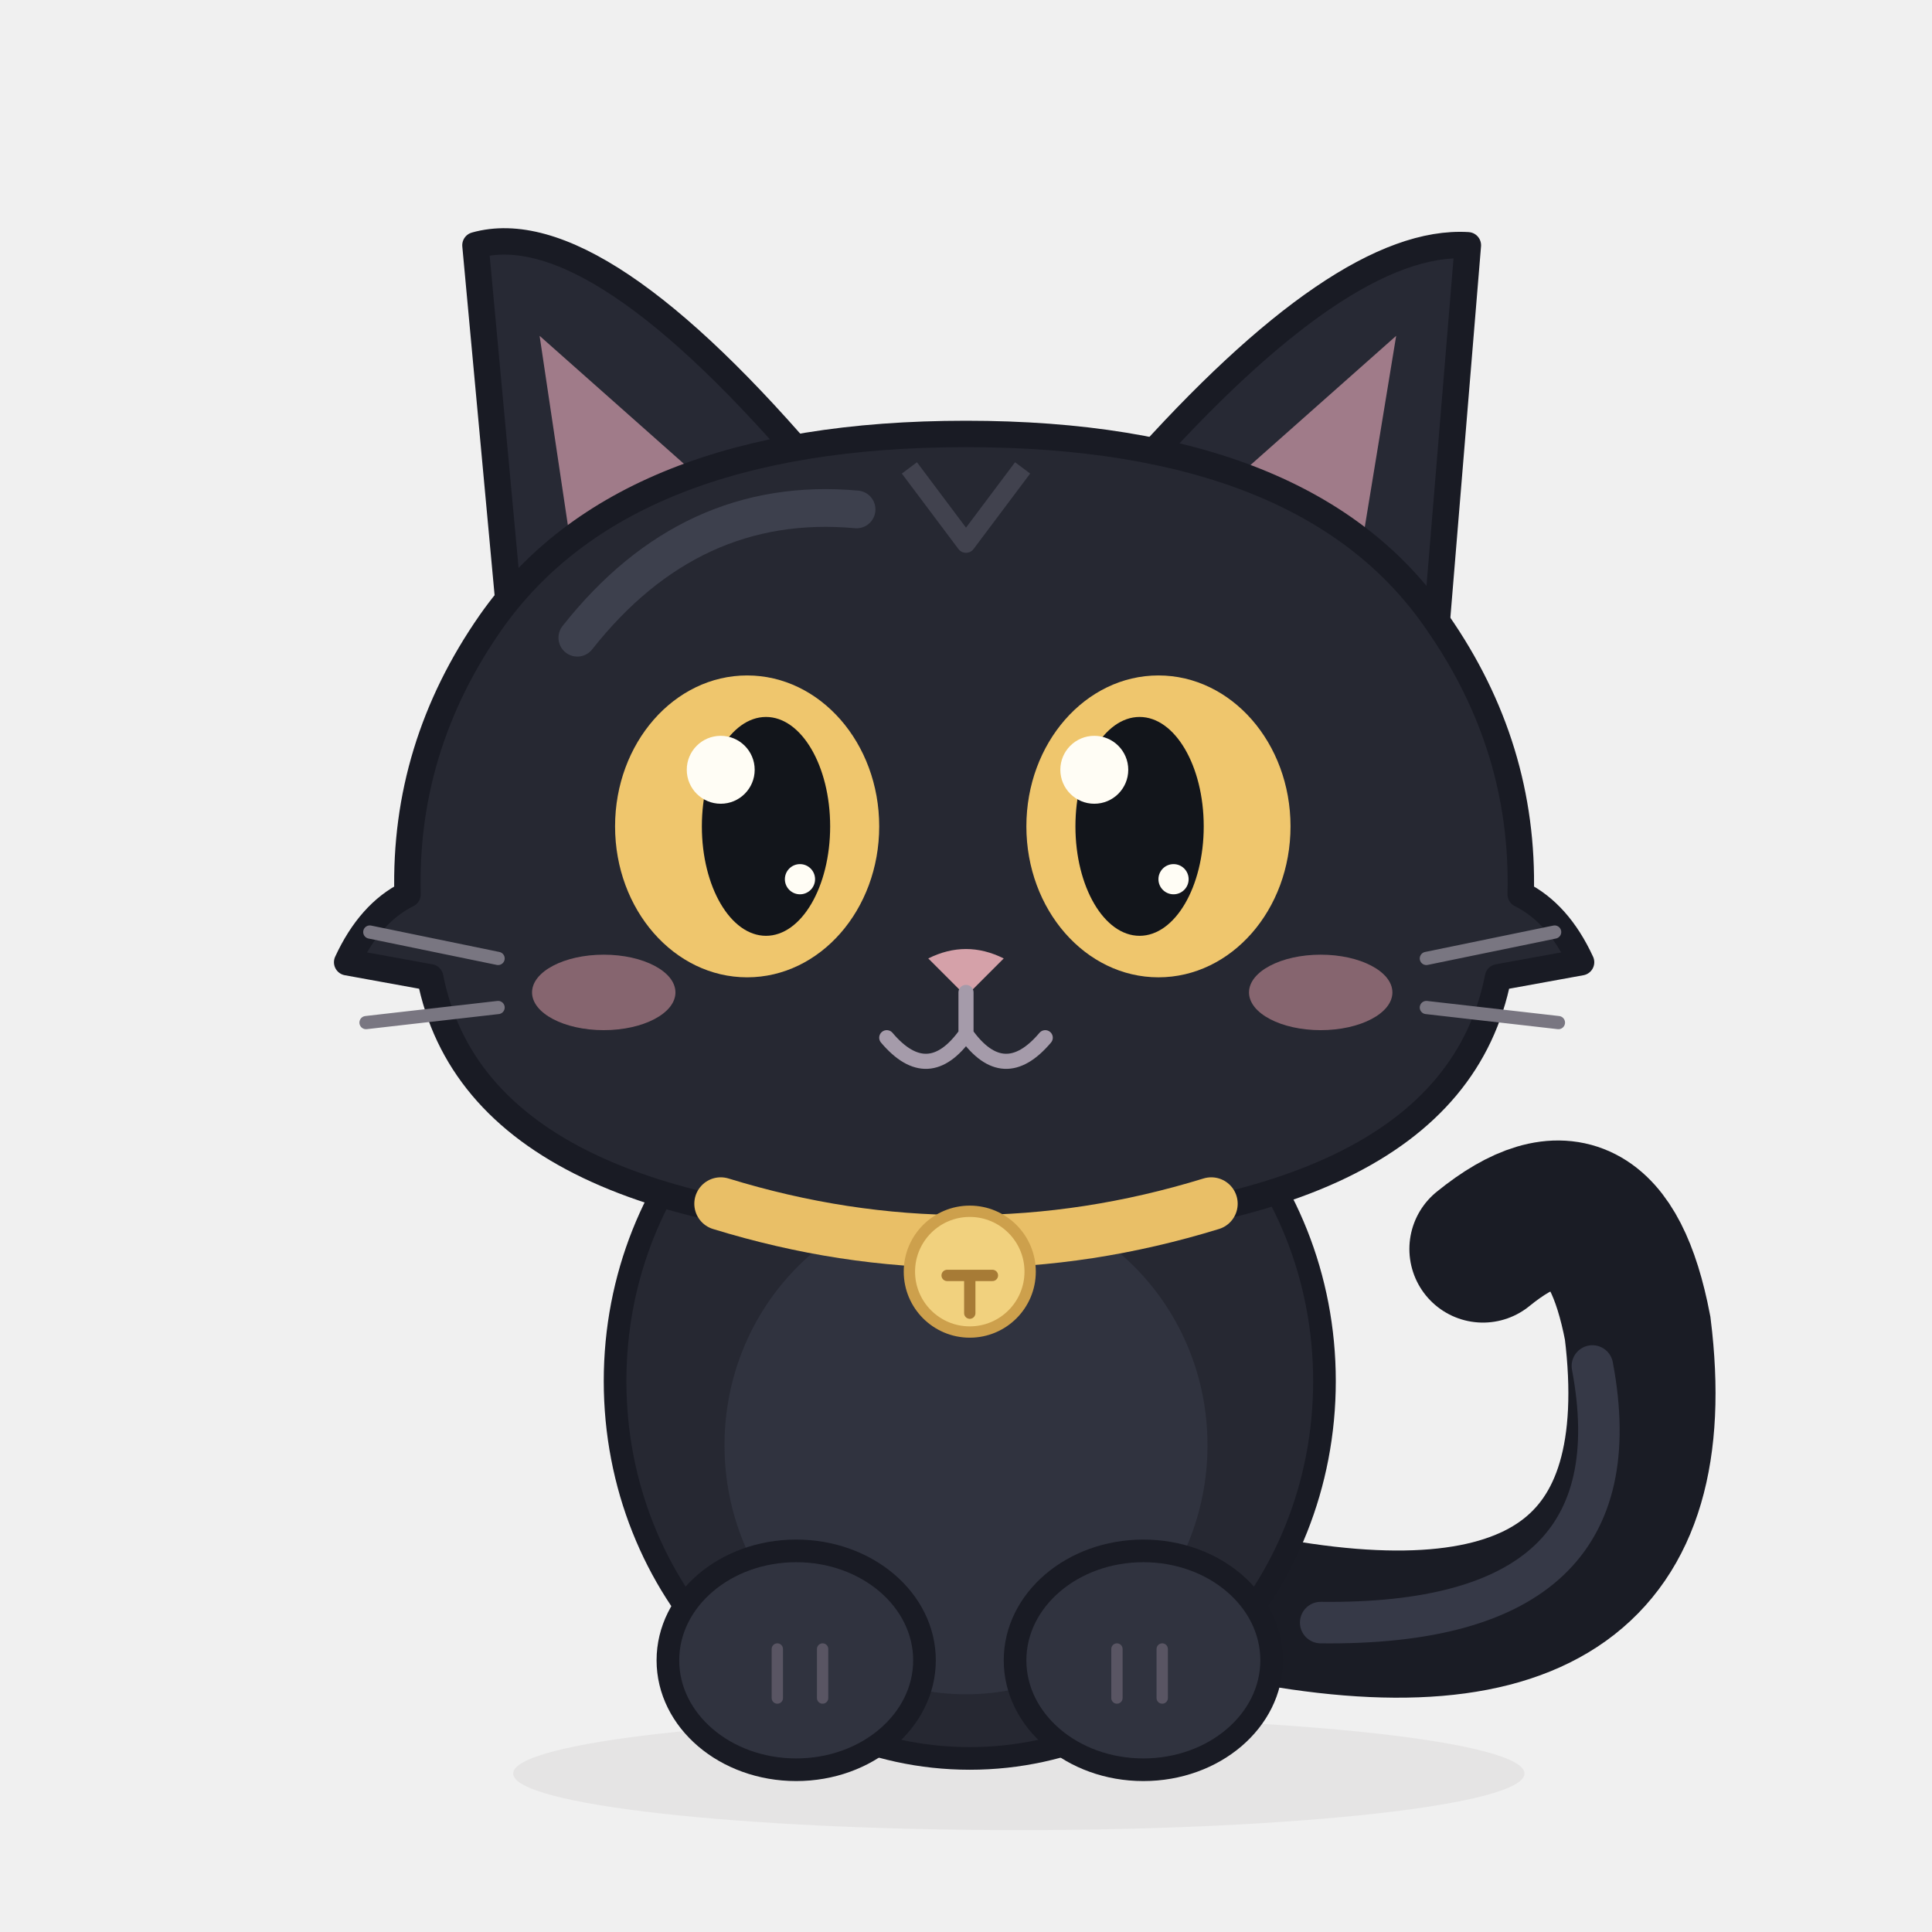
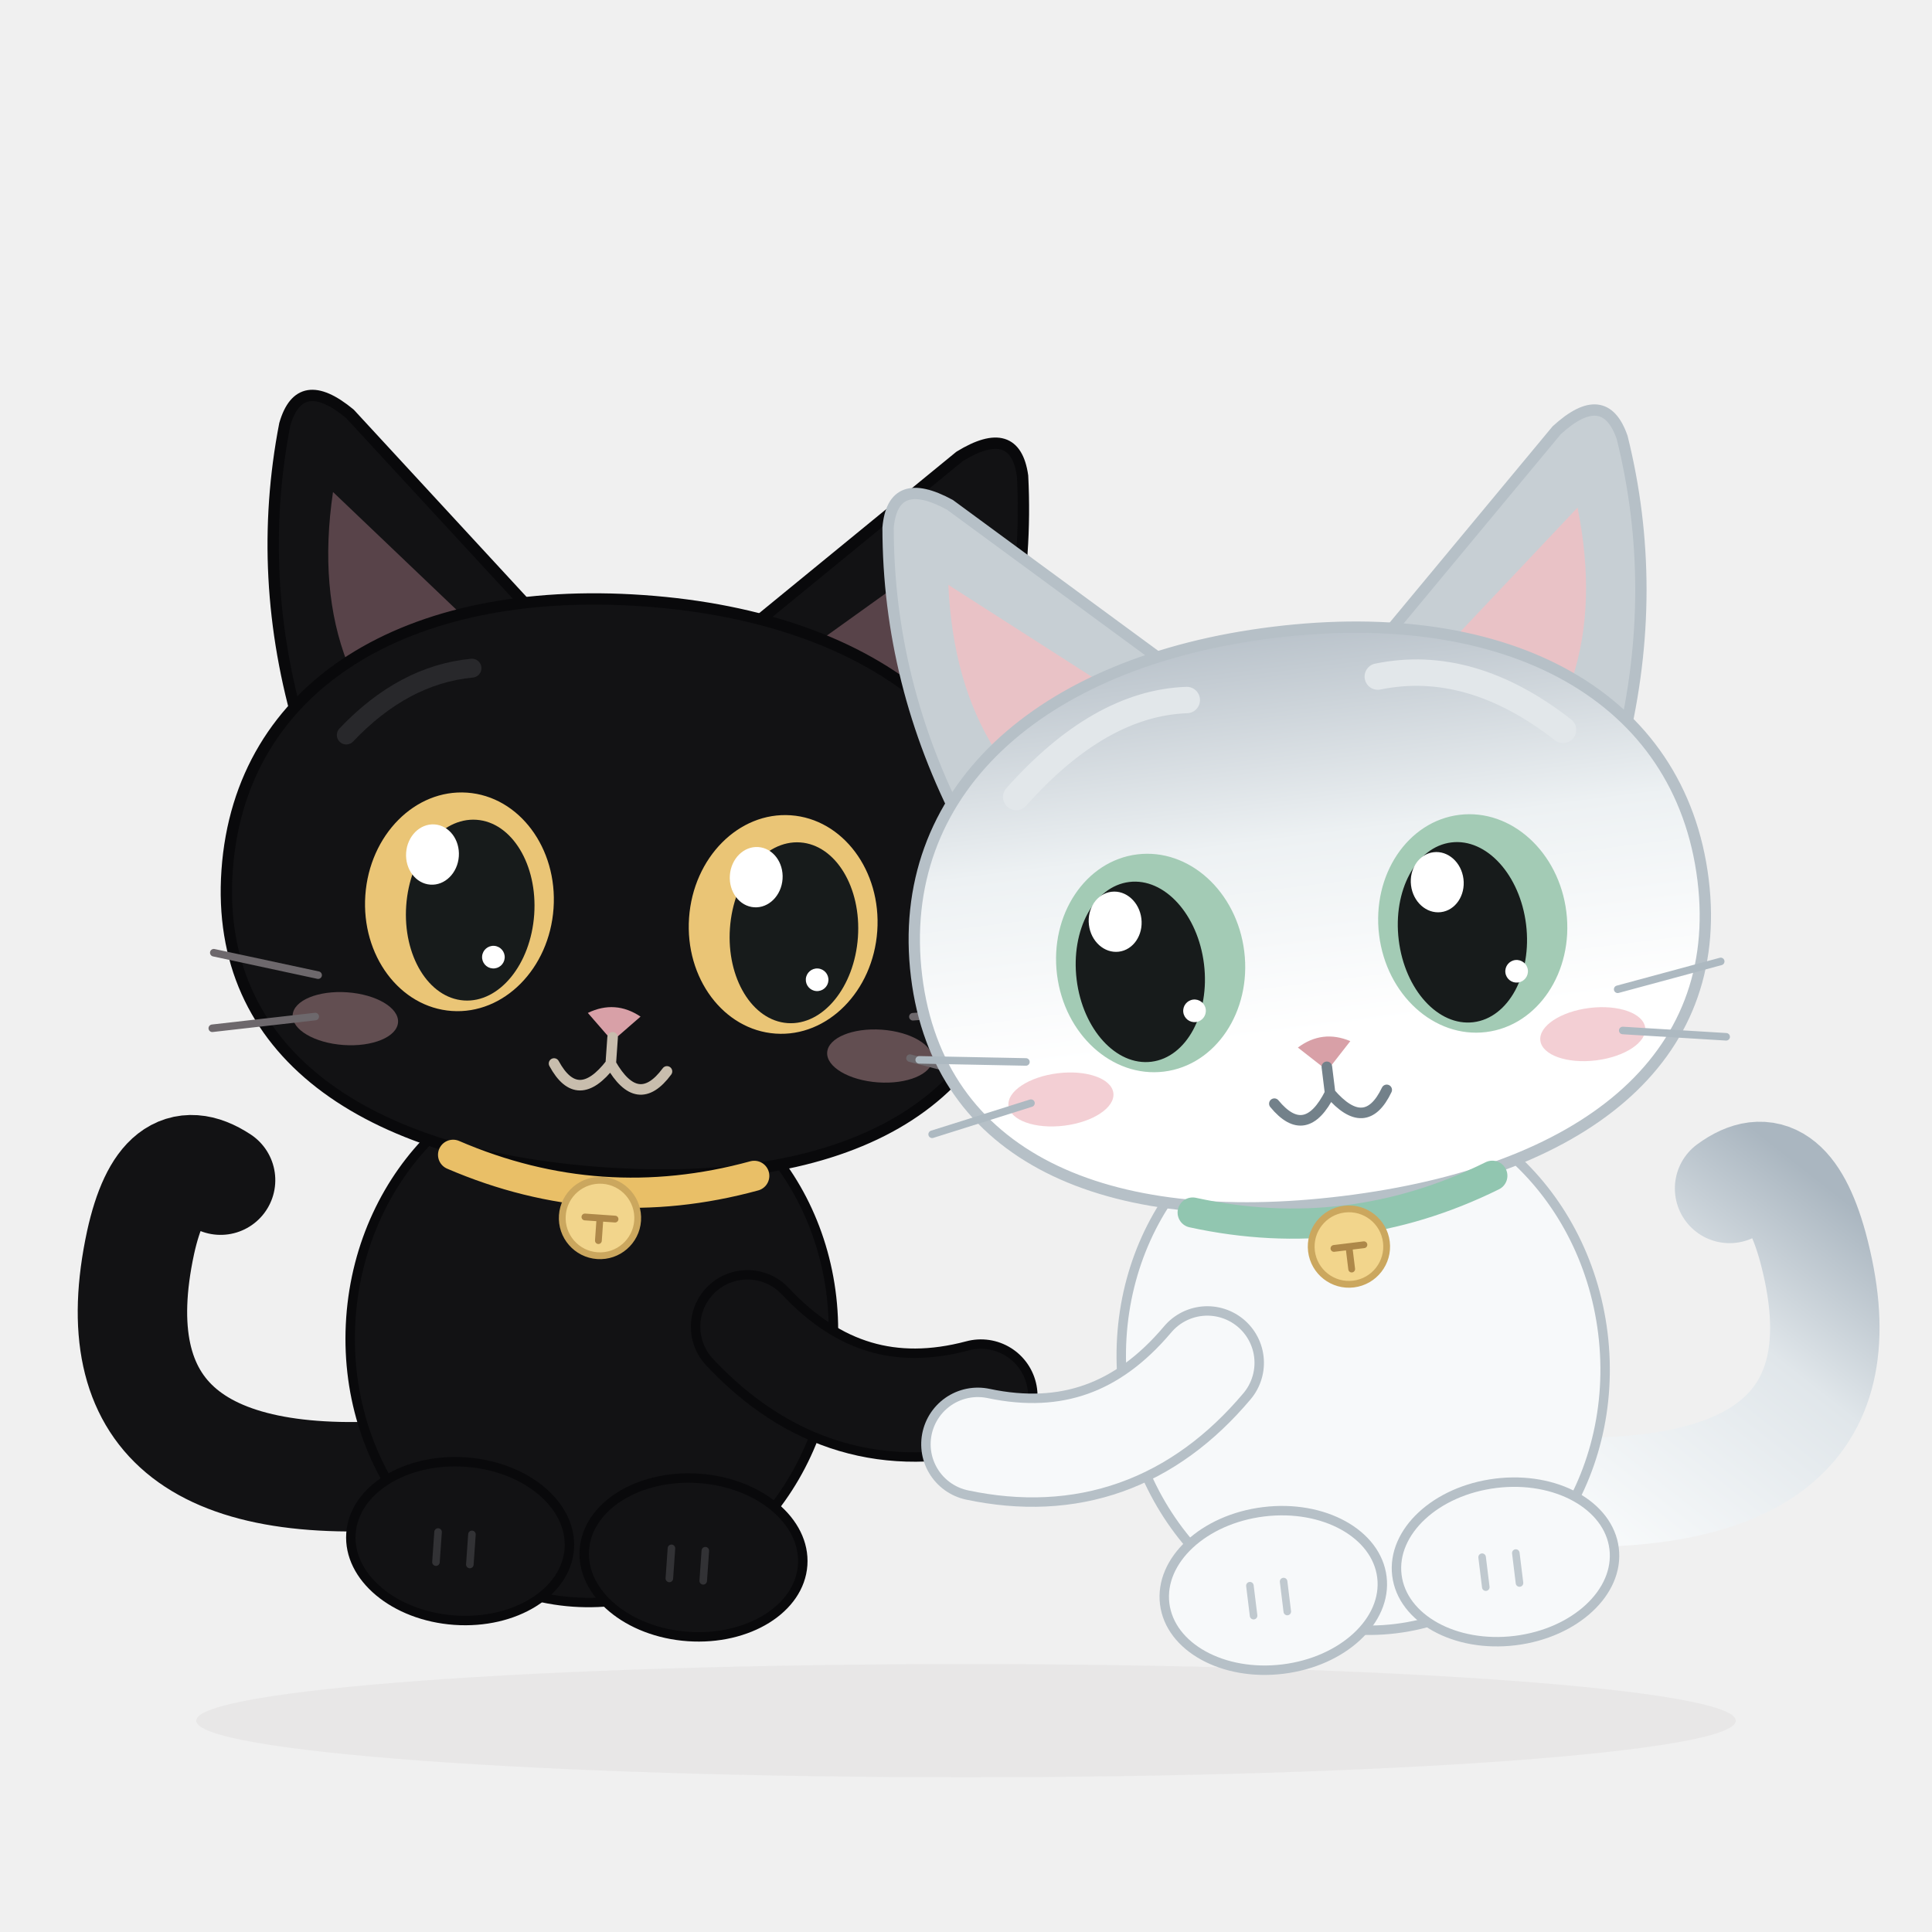
<svg xmlns="http://www.w3.org/2000/svg" width="512" height="512" viewBox="0 0 512 512">
-   <ellipse cx="270" cy="470" rx="134" ry="15" fill="#614e4712" />
-   <path d="M331 426q115 23 103-74-9-47-41-21" fill="none" stroke="#1a1c25" stroke-width="39" stroke-linecap="round" />
-   <path d="M350 430q85 1 72-68" fill="none" stroke="#363947" stroke-width="11" stroke-linecap="round" />
-   <ellipse cx="257" cy="366" rx="94" ry="100" fill="#262832" stroke="#191b24" stroke-width="6" />
-   <ellipse cx="256" cy="383" rx="64" ry="66" fill="#30333f" />
-   <ellipse cx="211" cy="440" rx="34" ry="29" fill="#30333f" stroke="#191b24" stroke-width="6" />
-   <ellipse cx="303" cy="440" rx="34" ry="29" fill="#30333f" stroke="#191b24" stroke-width="6" />
-   <path d="M206 437v13m12-13v13m78-13v13m12-13v13" stroke="#595563" stroke-width="3" stroke-linecap="round" />
-   <path d="M136 173 126 65q32-9 91 61M301 125q55-62 88-60l-9 109" fill="#272934" stroke="#191b24" stroke-width="7" stroke-linejoin="round" />
-   <path d="m143 89 10 67 43-20Z M370 89l-11 67-42-20Z" fill="#a07b89" />
-   <path d="M130 165q-23 33-22 72-10 5-16 18l22 4q13 66 142 68 128-2 141-68l22-4q-6-13-16-18 1-39-22-72-34-50-125-50t-126 50Z" fill="#262832" stroke="#191b24" stroke-width="7" stroke-linejoin="round" />
-   <path d="M153 169q30-38 74-34" fill="none" stroke="#3d404d" stroke-width="10" stroke-linecap="round" />
-   <path d="m241 124 15 20 15-20" fill="none" stroke="#41424e" stroke-width="5" stroke-linejoin="round" />
-   <ellipse cx="198" cy="219" rx="35" ry="40" fill="#efc66d" />
-   <ellipse cx="307" cy="219" rx="35" ry="40" fill="#efc66d" />
-   <ellipse cx="203" cy="219" rx="17" ry="29" fill="#12151b" />
-   <ellipse cx="302" cy="219" rx="17" ry="29" fill="#12151b" />
-   <circle cx="191" cy="204" r="9" fill="#fffdf5" />
-   <circle cx="290" cy="204" r="9" fill="#fffdf5" />
-   <circle cx="212" cy="233" r="4" fill="#fffdf5" />
-   <circle cx="311" cy="233" r="4" fill="#fffdf5" />
-   <ellipse cx="160" cy="263" rx="19" ry="10" fill="#d698a1" opacity=".55" />
-   <ellipse cx="350" cy="263" rx="19" ry="10" fill="#d698a1" opacity=".55" />
-   <path d="M246 254q10-5 20 0l-10 10Z" fill="#d5a1a9" />
-   <path d="M256 263v11m0 0q-10 14-21 1m21-1q10 14 21 1" fill="none" stroke="#a59baa" stroke-width="4" stroke-linecap="round" />
-   <path d="m132 254-34-7m34 20-35 4m281-17 34-7m-34 20 35 4" stroke="#797681" stroke-width="3.5" stroke-linecap="round" />
-   <path d="M191 319q65 20 130 0" fill="none" stroke="#e9bf67" stroke-width="14" stroke-linecap="round" />
-   <circle cx="257" cy="337" r="16" fill="#f1d17e" stroke="#cda04c" stroke-width="3" />
-   <path d="M251 338h12m-6 0v10" stroke="#a77b36" stroke-width="3" stroke-linecap="round" />
+   <defs>
+     <linearGradient id="silver-fur" x1="0" y1="0" x2="0" y2="1">
+       <stop stop-color="#bac3cb" />
+       <stop offset=".36" stop-color="#edf1f3" />
+       <stop offset=".7" stop-color="#ffffff" />
+     </linearGradient>
+     <linearGradient id="silver-tail" x1="0" y1="1" x2="1" y2="0">
+       <stop stop-color="#f8fafb" />
+       <stop offset=".6" stop-color="#e0e6ea" />
+       <stop offset="1" stop-color="#aab6c0" />
+     </linearGradient>
+   </defs>
+   <ellipse cx="256" cy="456" rx="204" ry="15" fill="#67574f0e" />
+   <g transform="translate(165 237) rotate(4)">
+     <g>
+       <path d="M-44 157q-87 14-77-56 4-27 20-18" fill="none" stroke="#121214" stroke-width="29" stroke-linecap="round" />
+       <ellipse cx="0" cy="117" rx="64" ry="71" fill="#121214" stroke="#09090b" stroke-width="2.5" />
+       <ellipse cx="-31" cy="174" rx="29" ry="21" fill="#121214" stroke="#09090b" stroke-width="2.5" />
+       <ellipse cx="31" cy="174" rx="29" ry="21" fill="#121214" stroke="#09090b" stroke-width="2.5" />
+       <path d="M-37 172v8m9-8v8m53-8v8m9-8v8" stroke="#323235" stroke-width="2" stroke-linecap="round" />
+       <path d="M-88-37q-15-40-10-81 3-14 17-4l52 49M29-73l52-49q14-10 17 4 5 41-10 81" fill="#121214" stroke="#09090b" stroke-width="3" stroke-linejoin="round" />
+       <path d="M-84-101q-2 26 7 45l28-16ZM84-101q2 26-7 45L49-72Z" fill="#584349" />
+       <path d="M0-78c-63 0-105 30-105 79 0 48 41 73 105 73S105 49 105 1C105-48 63-78 0-78Z" fill="#121214" stroke="#09090b" stroke-width="3" />
+       <path d="M-76-37q14-17 32-20" fill="none" stroke="#28282b" stroke-width="5" stroke-linecap="round" />
+       <ellipse cx="-43" cy="5" rx="25" ry="29" fill="#eac576" />
+       <ellipse cx="-40" cy="7" rx="17" ry="24" fill="#171b1b" />
+       <ellipse cx="-51" cy="-7" rx="7" ry="8" fill="#ffffff" />
+       <circle cx="-33" cy="19" r="3" fill="#ffffff" />
+       <ellipse cx="43" cy="5" rx="25" ry="29" fill="#eac576" />
+       <ellipse cx="46" cy="7" rx="17" ry="24" fill="#171b1b" />
+       <ellipse cx="35" cy="-7" rx="7" ry="8" fill="#ffffff" />
+       <circle cx="53" cy="19" r="3" fill="#ffffff" />
+       <ellipse cx="-71" cy="38" rx="14" ry="7" fill="#edb6bd" opacity=".36" />
+       <ellipse cx="71" cy="38" rx="14" ry="7" fill="#edb6bd" opacity=".36" />
+       <path d="M-7 32q7-4 14 0l-7 7Z" fill="#d8a0a7" />
+       <path d="M0 38v7m0 0q-8 12-15 1m15-1q8 12 15 1" fill="none" stroke="#c8bdad" stroke-width="2.8" stroke-linecap="round" />
+       <path d="m-79 27-28-4m28 15-27 5m185-16 28-4m-28 15 27 5" fill="none" stroke="#6d686c" stroke-width="2" stroke-linecap="round" />
+       <path d="M-40 72q40 14 80 0" fill="none" stroke="#e9bf67" stroke-width="8" stroke-linecap="round" />
+       <circle cx="0" cy="86" r="10" fill="#f2d58c" stroke="#cba75e" stroke-width="1.8" />
+       <path d="M-4 86h8m-4 0v6" stroke="#ae8849" stroke-width="1.8" stroke-linecap="round" />
+       <path d="M41 112q28 26 63 14" fill="none" stroke="#09090b" stroke-width="30" stroke-linecap="round" />
+       <path d="M41 112q28 26 63 14" fill="none" stroke="#121214" stroke-width="25" stroke-linecap="round" />
+     </g>
+   </g>
+   <g transform="translate(347 245) rotate(-7)">
+     <g>
+       <path d="M45 157q87 14 77-56-4-27-20-18" fill="none" stroke="url(#silver-tail)" stroke-width="29" stroke-linecap="round" />
+       <ellipse cx="0" cy="117" rx="64" ry="71" fill="#f7f9fa" stroke="#b6c0c7" stroke-width="2.5" />
+       <ellipse cx="-31" cy="174" rx="29" ry="21" fill="#f7f9fa" stroke="#b6c0c7" stroke-width="2.5" />
+       <ellipse cx="31" cy="174" rx="29" ry="21" fill="#f7f9fa" stroke="#b6c0c7" stroke-width="2.5" />
+       <path d="M-37 172v8m9-8v8m53-8v8m9-8v8" stroke="#c0c9cf" stroke-width="2" stroke-linecap="round" />
+       <path d="M-88-37q-15-40-10-81 3-14 17-4l52 49M29-73l52-49q14-10 17 4 5 41-10 81" fill="#c7cfd4" stroke="#b6c0c7" stroke-width="3" stroke-linejoin="round" />
+       <path d="M-84-101q-2 26 7 45l28-16ZM84-101q2 26-7 45L49-72Z" fill="#e9c2c6" />
+       <path d="M0-78c-63 0-105 30-105 79 0 48 41 73 105 73S105 49 105 1C105-48 63-78 0-78Z" fill="url(#silver-fur)" stroke="#b6c0c7" stroke-width="3" />
+       <path d="M-73-43q25-22 48-20M26-63q25-2 47 20" fill="none" stroke="#e2e7ea" stroke-width="7" stroke-linecap="round" />
+       <ellipse cx="-43" cy="5" rx="25" ry="29" fill="#a3cbb5" />
+       <ellipse cx="-46" cy="7" rx="17" ry="24" fill="#171b1b" />
+       <ellipse cx="-51" cy="-7" rx="7" ry="8" fill="#ffffff" />
+       <circle cx="-33" cy="19" r="3" fill="#ffffff" />
+       <ellipse cx="43" cy="5" rx="25" ry="29" fill="#a3cbb5" />
+       <ellipse cx="40" cy="7" rx="17" ry="24" fill="#171b1b" />
+       <ellipse cx="35" cy="-7" rx="7" ry="8" fill="#ffffff" />
+       <circle cx="53" cy="19" r="3" fill="#ffffff" />
+       <ellipse cx="-71" cy="38" rx="14" ry="7" fill="#edb6bd" opacity=".65" />
+       <ellipse cx="71" cy="38" rx="14" ry="7" fill="#edb6bd" opacity=".65" />
+       <path d="M-7 32q7-4 14 0l-7 7Z" fill="#d8a0a7" />
+       <path d="M0 38v7m0 0q-8 12-15 1m15-1q8 12 15 1" fill="none" stroke="#73818a" stroke-width="2.8" stroke-linecap="round" />
+       <path d="m-79 27-28-4m28 15-27 5m185-16 28-4m-28 15 27 5" fill="none" stroke="#adb9c1" stroke-width="2" stroke-linecap="round" />
+       <path d="M-40 72q40 14 80 0" fill="none" stroke="#91c6b0" stroke-width="8" stroke-linecap="round" />
+       <circle cx="0" cy="86" r="10" fill="#f2d58c" stroke="#cba75e" stroke-width="1.8" />
+       <path d="M-4 86h8m-4 0v6" stroke="#ae8849" stroke-width="1.8" stroke-linecap="round" />
+       <path d="M-41 112q-28 26 -63 14" fill="none" stroke="#b6c0c7" stroke-width="30" stroke-linecap="round" />
+       <path d="M-41 112q-28 26 -63 14" fill="none" stroke="#f7f9fa" stroke-width="25" stroke-linecap="round" />
+     </g>
+   </g>
</svg>
